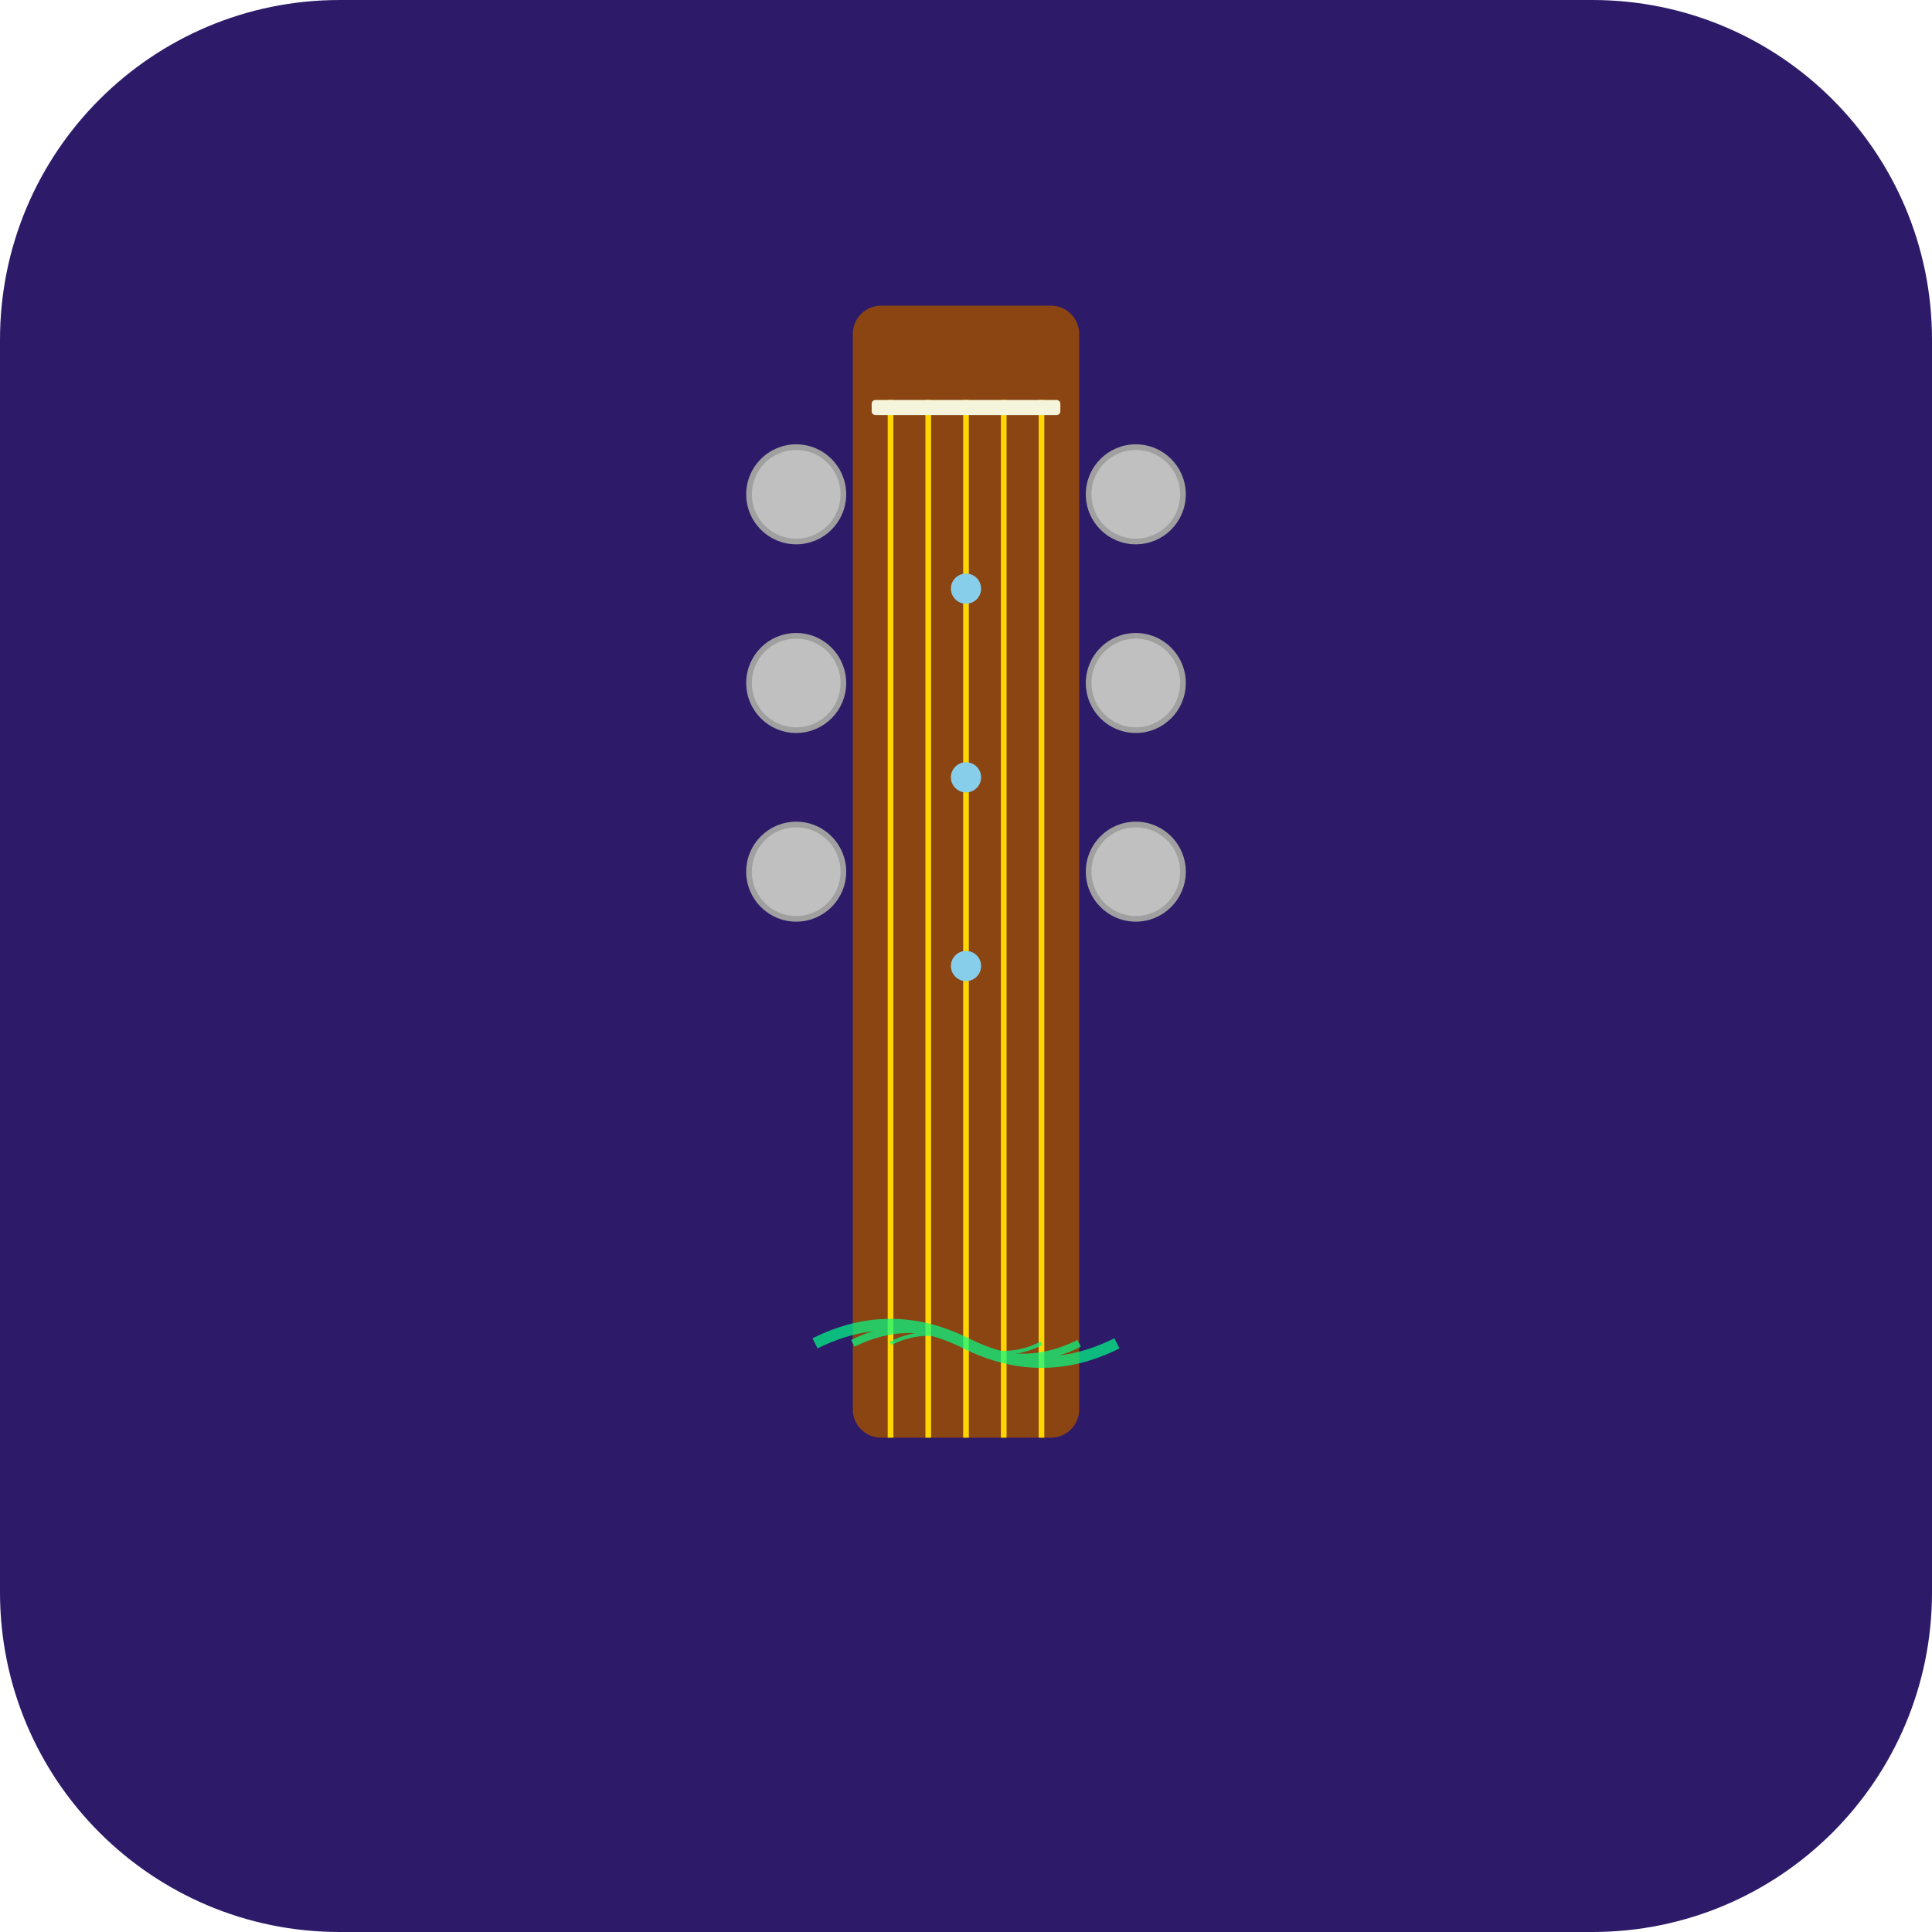
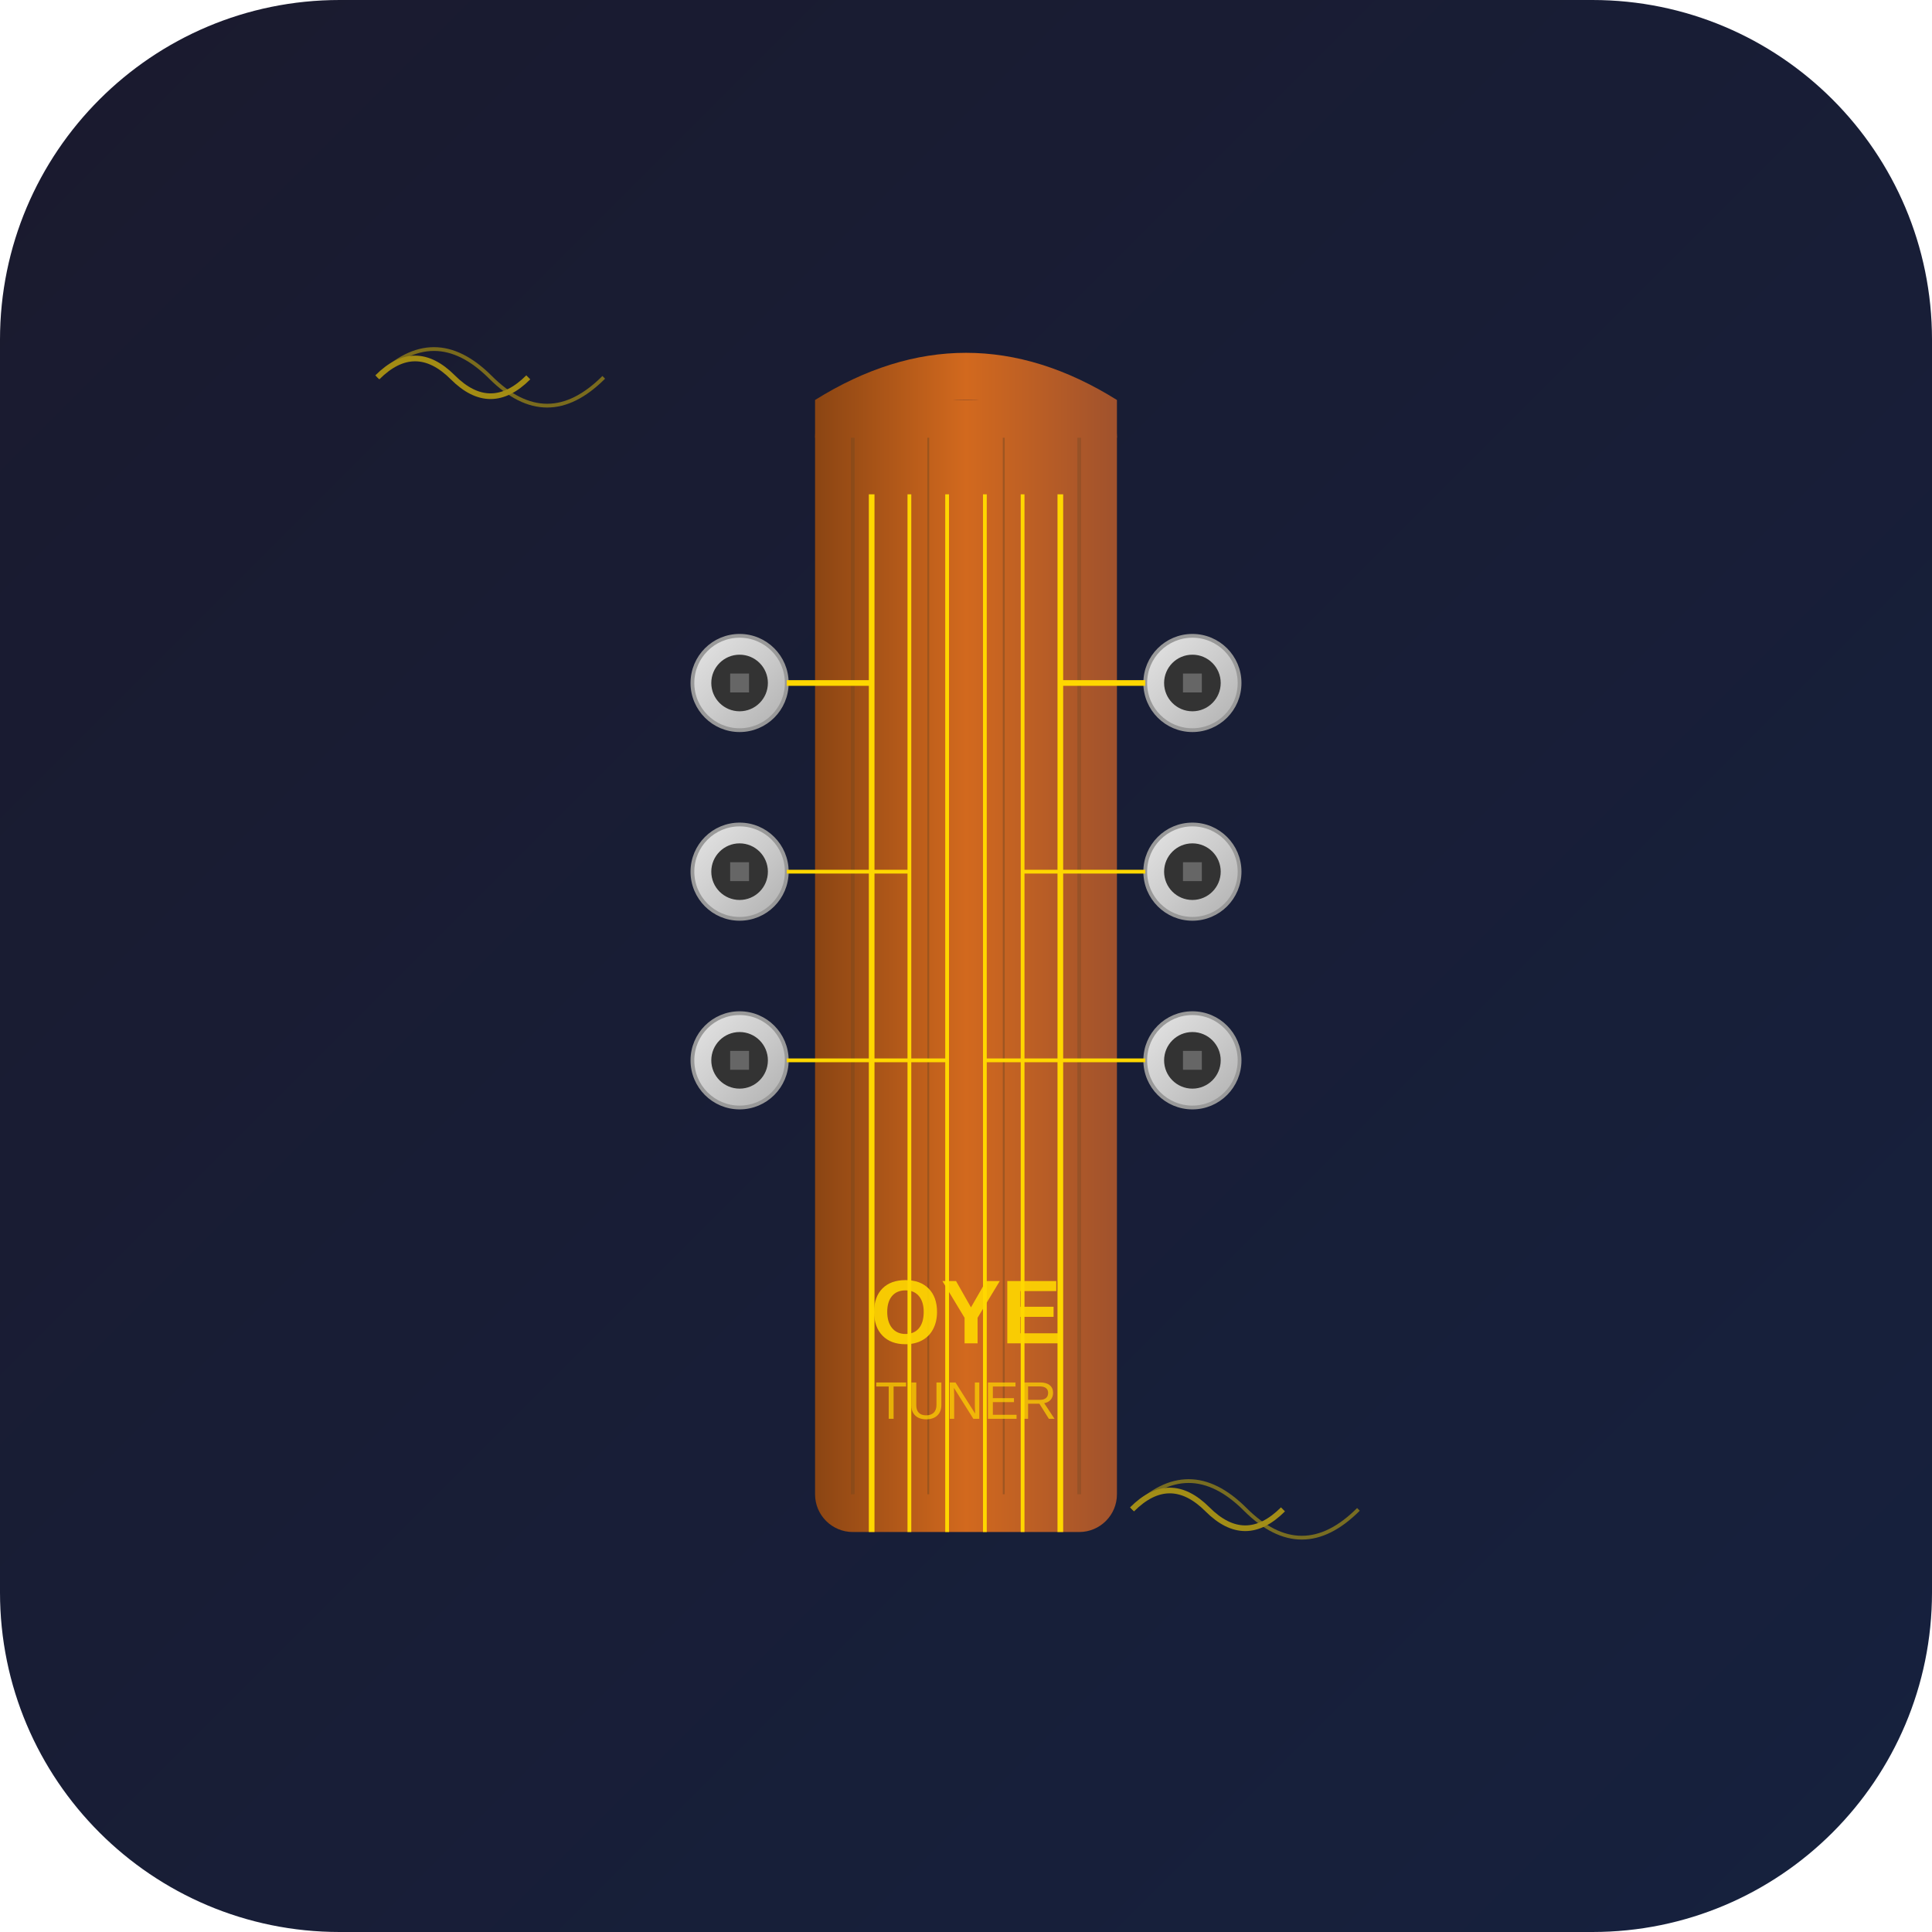
<svg xmlns="http://www.w3.org/2000/svg" width="1024" height="1024" viewBox="0 0 1024 1024">
-   <rect width="1024" height="1024" fill="#2d1b69" rx="180" />
+   <defs>
+     <linearGradient id="bgGradient" x1="0%" y1="0%" x2="100%" y2="100%">
+       <stop offset="0%" style="stop-color:#1a1a2e;stop-opacity:1" />
+       <stop offset="100%" style="stop-color:#16213e;stop-opacity:1" />
+     </linearGradient>
+     <linearGradient id="woodGradient" x1="0%" y1="0%" x2="100%" y2="0%">
+       <stop offset="0%" style="stop-color:#8B4513;stop-opacity:1" />
+       <stop offset="50%" style="stop-color:#D2691E;stop-opacity:1" />
+       <stop offset="100%" style="stop-color:#A0522D;stop-opacity:1" />
+     </linearGradient>
+     <linearGradient id="metalGradient" x1="0%" y1="0%" x2="100%" y2="100%">
+       <stop offset="0%" style="stop-color:#E5E5E5;stop-opacity:1" />
+       <stop offset="50%" style="stop-color:#CCCCCC;stop-opacity:1" />
+       <stop offset="100%" style="stop-color:#B0B0B0;stop-opacity:1" />
+     </linearGradient>
+   </defs>
+   <rect width="1024" height="1024" fill="url(#bgGradient)" rx="180" />
  <g transform="translate(512, 512)">
-     <rect x="-60" y="-350" width="120" height="600" fill="#8b4513" rx="15" />
-     <circle cx="-90" cy="-250" r="25" fill="#c0c0c0" stroke="#a0a0a0" stroke-width="3" />
-     <circle cx="-90" cy="-150" r="25" fill="#c0c0c0" stroke="#a0a0a0" stroke-width="3" />
-     <circle cx="-90" cy="-50" r="25" fill="#c0c0c0" stroke="#a0a0a0" stroke-width="3" />
-     <circle cx="90" cy="-250" r="25" fill="#c0c0c0" stroke="#a0a0a0" stroke-width="3" />
-     <circle cx="90" cy="-150" r="25" fill="#c0c0c0" stroke="#a0a0a0" stroke-width="3" />
-     <circle cx="90" cy="-50" r="25" fill="#c0c0c0" stroke="#a0a0a0" stroke-width="3" />
-     <line x1="-40" y1="-300" x2="-40" y2="250" stroke="#ffd700" stroke-width="3" />
-     <line x1="-20" y1="-300" x2="-20" y2="250" stroke="#ffd700" stroke-width="3" />
-     <line x1="0" y1="-300" x2="0" y2="250" stroke="#ffd700" stroke-width="3" />
-     <line x1="20" y1="-300" x2="20" y2="250" stroke="#ffd700" stroke-width="3" />
-     <line x1="40" y1="-300" x2="40" y2="250" stroke="#ffd700" stroke-width="3" />
-     <rect x="-50" y="-300" width="100" height="8" fill="#f5f5dc" rx="2" />
-     <circle cx="0" cy="-200" r="8" fill="#87ceeb" />
-     <circle cx="0" cy="-100" r="8" fill="#87ceeb" />
-     <circle cx="0" cy="0" r="8" fill="#87ceeb" />
-     <g transform="translate(0, 200)" opacity="0.7">
-       <path d="M -80 0 Q -40 -20 0 0 Q 40 20 80 0" stroke="#00ff88" stroke-width="6" fill="none" />
-       <path d="M -60 0 Q -30 -15 0 0 Q 30 15 60 0" stroke="#00ff88" stroke-width="4" fill="none" />
-       <path d="M -40 0 Q -20 -10 0 0 Q 20 10 40 0" stroke="#00ff88" stroke-width="2" fill="none" />
-     </g>
+     <rect x="-80" y="-300" width="160" height="600" fill="url(#woodGradient)" rx="20" />
+     <path d="M -80 -300 Q 0 -350 80 -300 L 80 -280 Q 0 -320 -80 -280 Z" fill="url(#woodGradient)" />
+     <line x1="-60" y1="-280" x2="-60" y2="280" stroke="#654321" stroke-width="2" opacity="0.3" />
+     <line x1="-20" y1="-280" x2="-20" y2="280" stroke="#654321" stroke-width="1" opacity="0.4" />
+     <line x1="20" y1="-280" x2="20" y2="280" stroke="#654321" stroke-width="1" opacity="0.4" />
+     <line x1="60" y1="-280" x2="60" y2="280" stroke="#654321" stroke-width="2" opacity="0.3" />
+     <line x1="-50" y1="-250" x2="-50" y2="300" stroke="#FFD700" stroke-width="3" />
+     <line x1="-30" y1="-250" x2="-30" y2="300" stroke="#FFD700" stroke-width="2" />
+     <line x1="-10" y1="-250" x2="-10" y2="300" stroke="#FFD700" stroke-width="2" />
+     <line x1="10" y1="-250" x2="10" y2="300" stroke="#FFD700" stroke-width="2" />
+     <line x1="30" y1="-250" x2="30" y2="300" stroke="#FFD700" stroke-width="2" />
+     <line x1="50" y1="-250" x2="50" y2="300" stroke="#FFD700" stroke-width="3" />
+     <circle cx="-120" cy="-150" r="25" fill="url(#metalGradient)" stroke="#999999" stroke-width="2" />
+     <circle cx="-120" cy="-150" r="15" fill="#333333" />
+     <rect x="-125" y="-155" width="10" height="10" fill="#666666" />
+     <circle cx="-120" cy="-50" r="25" fill="url(#metalGradient)" stroke="#999999" stroke-width="2" />
+     <circle cx="-120" cy="-50" r="15" fill="#333333" />
+     <rect x="-125" y="-55" width="10" height="10" fill="#666666" />
+     <circle cx="-120" cy="50" r="25" fill="url(#metalGradient)" stroke="#999999" stroke-width="2" />
+     <circle cx="-120" cy="50" r="15" fill="#333333" />
+     <rect x="-125" y="45" width="10" height="10" fill="#666666" />
+     <circle cx="120" cy="-150" r="25" fill="url(#metalGradient)" stroke="#999999" stroke-width="2" />
+     <circle cx="120" cy="-150" r="15" fill="#333333" />
+     <rect x="115" y="-155" width="10" height="10" fill="#666666" />
+     <circle cx="120" cy="-50" r="25" fill="url(#metalGradient)" stroke="#999999" stroke-width="2" />
+     <circle cx="120" cy="-50" r="15" fill="#333333" />
+     <rect x="115" y="-55" width="10" height="10" fill="#666666" />
+     <circle cx="120" cy="50" r="25" fill="url(#metalGradient)" stroke="#999999" stroke-width="2" />
+     <circle cx="120" cy="50" r="15" fill="#333333" />
+     <rect x="115" y="45" width="10" height="10" fill="#666666" />
+     <line x1="-95" y1="-150" x2="-50" y2="-150" stroke="#FFD700" stroke-width="3" />
+     <line x1="-95" y1="-50" x2="-30" y2="-50" stroke="#FFD700" stroke-width="2" />
+     <line x1="-95" y1="50" x2="-10" y2="50" stroke="#FFD700" stroke-width="2" />
+     <line x1="95" y1="-150" x2="50" y2="-150" stroke="#FFD700" stroke-width="3" />
+     <line x1="95" y1="-50" x2="30" y2="-50" stroke="#FFD700" stroke-width="2" />
+     <line x1="95" y1="50" x2="10" y2="50" stroke="#FFD700" stroke-width="2" />
+     <text x="0" y="200" text-anchor="middle" font-family="Arial, sans-serif" font-size="48" font-weight="bold" fill="#FFD700" opacity="0.9">OYE</text>
+     <text x="0" y="240" text-anchor="middle" font-family="Arial, sans-serif" font-size="28" font-weight="normal" fill="#FFD700" opacity="0.7">TUNER</text>
+   </g>
+   <g transform="translate(200, 200)" opacity="0.6">
+     <path d="M 0 0 Q 20 -20 40 0 Q 60 20 80 0" stroke="#FFD700" stroke-width="3" fill="none" />
+     <path d="M 0 0 Q 30 -30 60 0 Q 90 30 120 0" stroke="#FFD700" stroke-width="2" fill="none" opacity="0.7" />
+   </g>
+   <g transform="translate(600, 800)" opacity="0.6">
+     <path d="M 0 0 Q 20 -20 40 0 Q 60 20 80 0" stroke="#FFD700" stroke-width="3" fill="none" />
+     <path d="M 0 0 Q 30 -30 60 0 Q 90 30 120 0" stroke="#FFD700" stroke-width="2" fill="none" opacity="0.7" />
  </g>
</svg>
